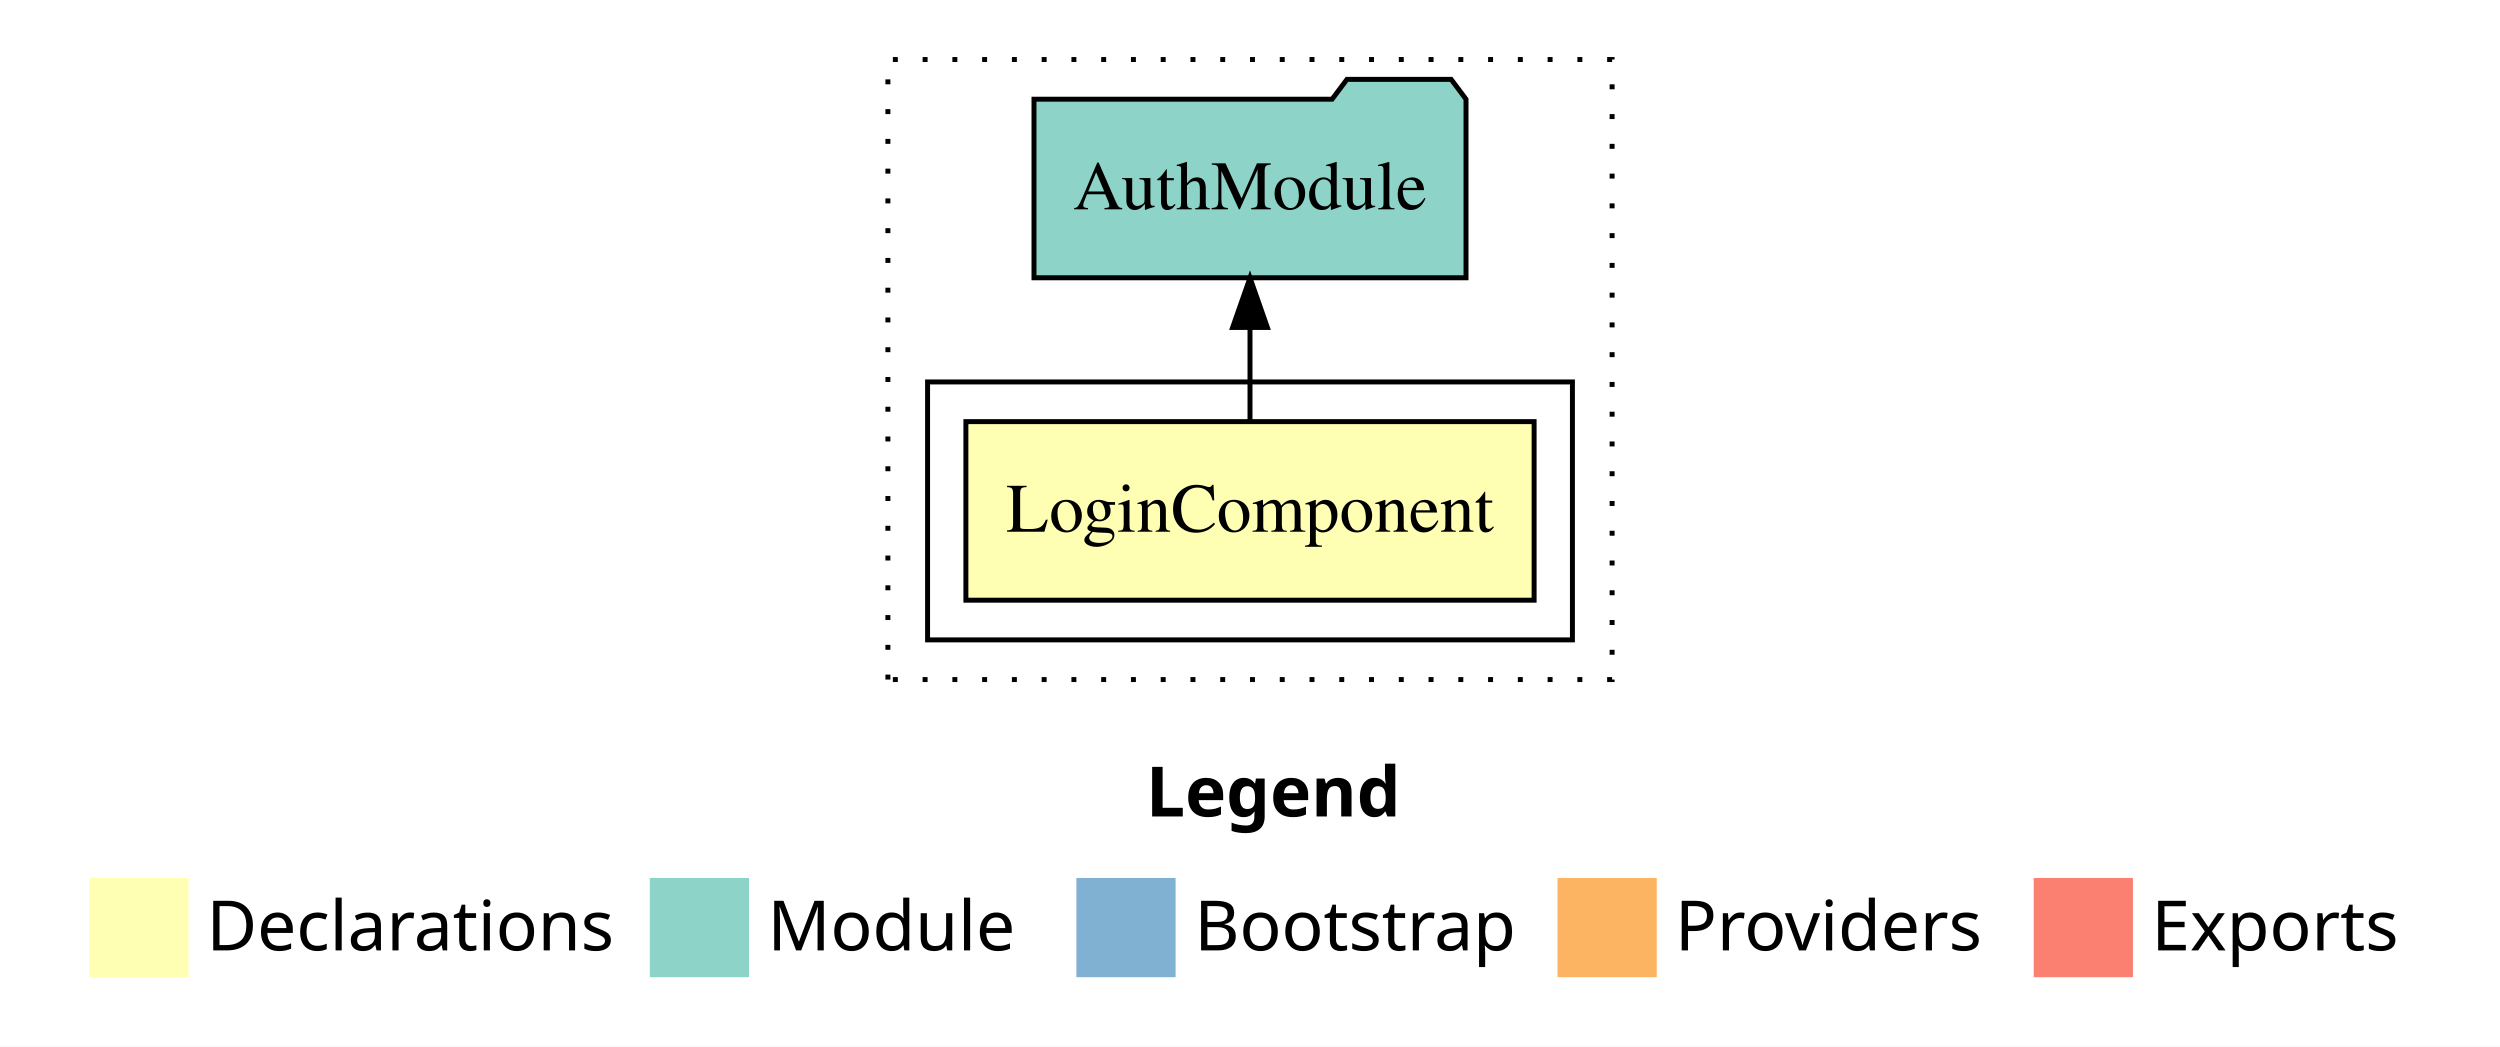
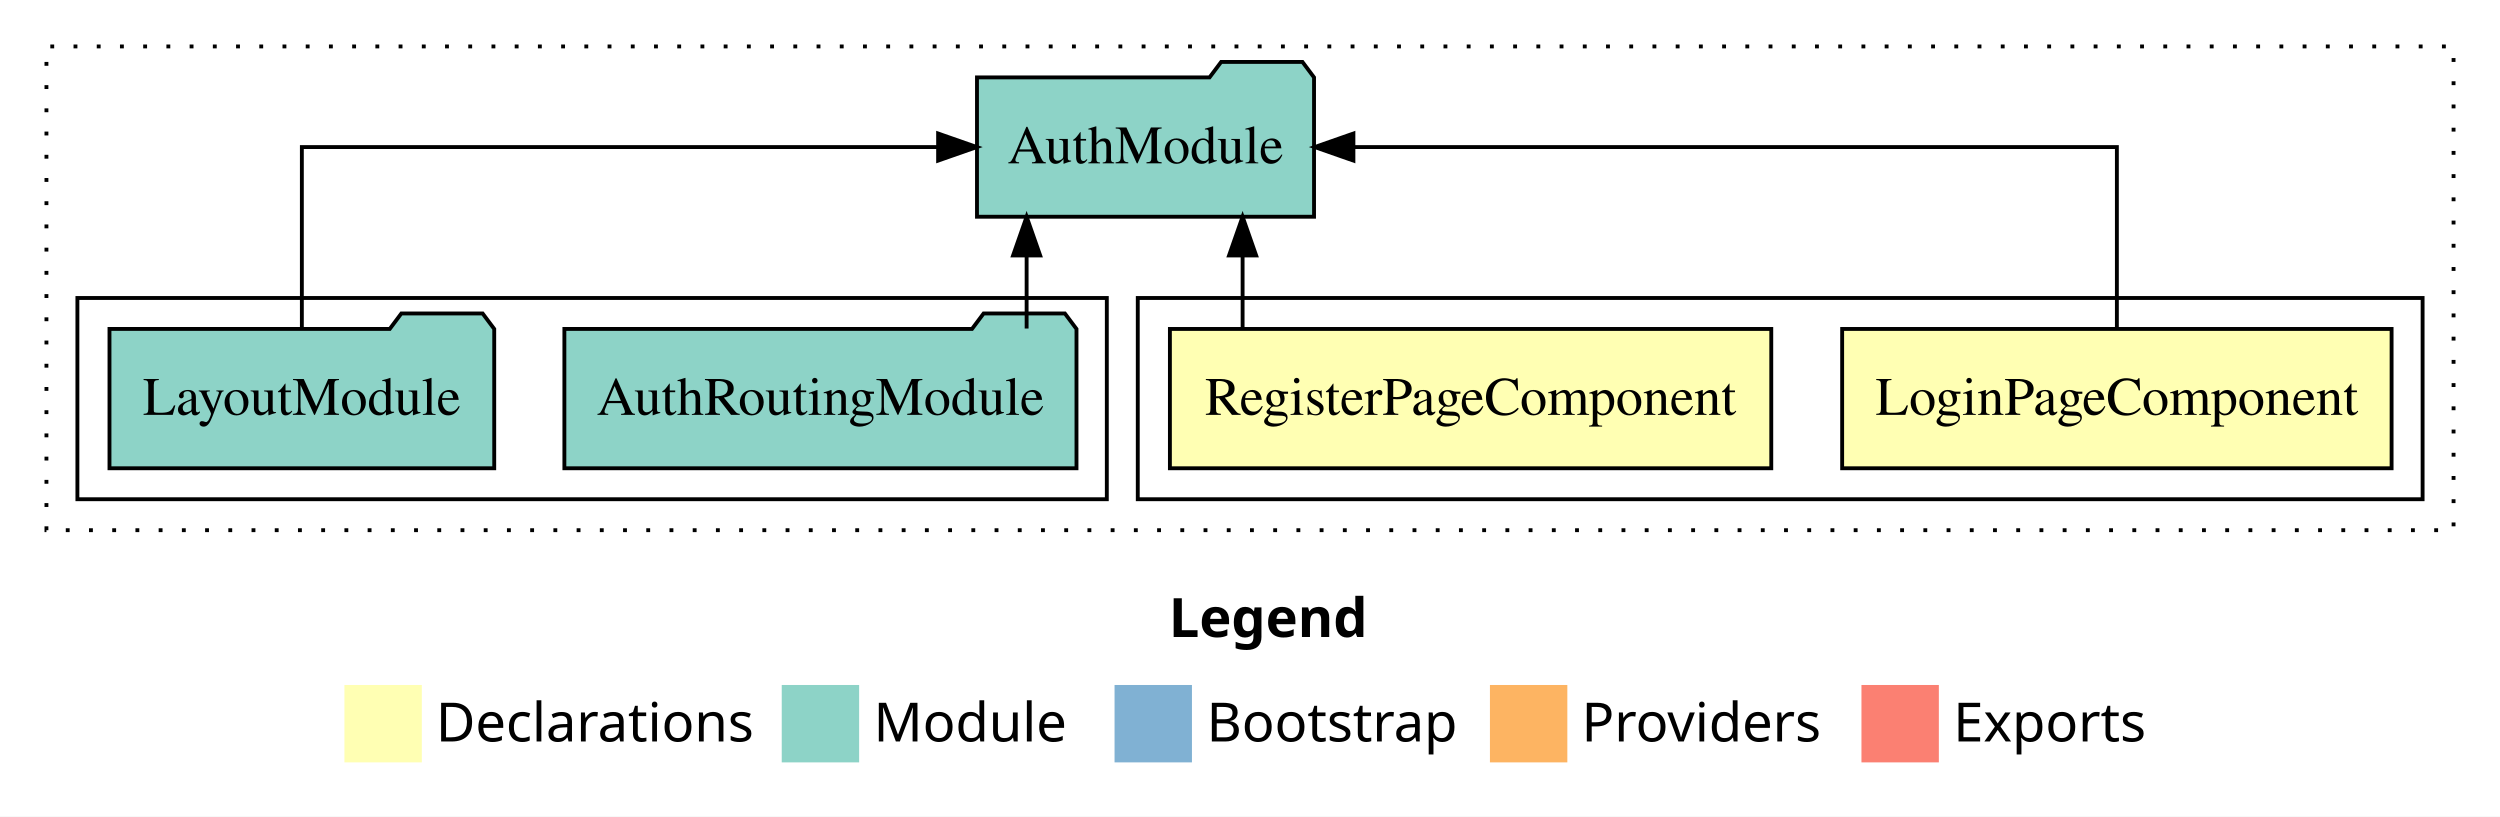
- <svg xmlns="http://www.w3.org/2000/svg" width="504pt" height="211pt" viewBox="0.00 0.00 504.00 211.00">
+ <svg xmlns="http://www.w3.org/2000/svg" width="646pt" height="211pt" viewBox="0.00 0.00 646.00 211.00">
  <g id="graph0" class="graph" transform="scale(1 1) rotate(0) translate(4 207)">
-     <polygon fill="#ffffff" stroke="transparent" points="-4,4 -4,-207 500,-207 500,4 -4,4" />
-     <text text-anchor="start" x="227.009" y="-42.4" font-family="sans-serif" font-weight="bold" font-size="14.00" fill="#000000">Legend</text>
-     <polygon fill="#ffffb3" stroke="transparent" points="14,-10 14,-30 34,-30 34,-10 14,-10" />
-     <text text-anchor="start" x="37.629" y="-15.4" font-family="sans-serif" font-size="14.00" fill="#000000">  Declarations</text>
-     <polygon fill="#8dd3c7" stroke="transparent" points="127,-10 127,-30 147,-30 147,-10 127,-10" />
-     <text text-anchor="start" x="150.725" y="-15.4" font-family="sans-serif" font-size="14.00" fill="#000000">  Module</text>
-     <polygon fill="#80b1d3" stroke="transparent" points="213,-10 213,-30 233,-30 233,-10 213,-10" />
-     <text text-anchor="start" x="236.781" y="-15.4" font-family="sans-serif" font-size="14.00" fill="#000000">  Bootstrap</text>
-     <polygon fill="#fdb462" stroke="transparent" points="310,-10 310,-30 330,-30 330,-10 310,-10" />
-     <text text-anchor="start" x="333.673" y="-15.4" font-family="sans-serif" font-size="14.00" fill="#000000">  Providers</text>
-     <polygon fill="#fb8072" stroke="transparent" points="406,-10 406,-30 426,-30 426,-10 406,-10" />
-     <text text-anchor="start" x="429.726" y="-15.4" font-family="sans-serif" font-size="14.00" fill="#000000">  Exports</text>
+     <polygon fill="#ffffff" stroke="transparent" points="-4,4 -4,-207 642,-207 642,4 -4,4" />
+     <text text-anchor="start" x="298.009" y="-42.4" font-family="sans-serif" font-weight="bold" font-size="14.00" fill="#000000">Legend</text>
+     <polygon fill="#ffffb3" stroke="transparent" points="85,-10 85,-30 105,-30 105,-10 85,-10" />
+     <text text-anchor="start" x="108.629" y="-15.4" font-family="sans-serif" font-size="14.00" fill="#000000">  Declarations</text>
+     <polygon fill="#8dd3c7" stroke="transparent" points="198,-10 198,-30 218,-30 218,-10 198,-10" />
+     <text text-anchor="start" x="221.725" y="-15.4" font-family="sans-serif" font-size="14.00" fill="#000000">  Module</text>
+     <polygon fill="#80b1d3" stroke="transparent" points="284,-10 284,-30 304,-30 304,-10 284,-10" />
+     <text text-anchor="start" x="307.781" y="-15.4" font-family="sans-serif" font-size="14.00" fill="#000000">  Bootstrap</text>
+     <polygon fill="#fdb462" stroke="transparent" points="381,-10 381,-30 401,-30 401,-10 381,-10" />
+     <text text-anchor="start" x="404.673" y="-15.4" font-family="sans-serif" font-size="14.00" fill="#000000">  Providers</text>
+     <polygon fill="#fb8072" stroke="transparent" points="477,-10 477,-30 497,-30 497,-10 477,-10" />
+     <text text-anchor="start" x="500.726" y="-15.4" font-family="sans-serif" font-size="14.00" fill="#000000">  Exports</text>
    <g id="clust1" class="cluster">
-       <polygon fill="none" stroke="#000000" stroke-dasharray="1,5" points="175,-70 175,-195 321,-195 321,-70 175,-70" />
+       <polygon fill="none" stroke="#000000" stroke-dasharray="1,5" points="8,-70 8,-195 630,-195 630,-70 8,-70" />
    </g>
    <g id="clust2" class="cluster">
-       <polygon fill="none" stroke="#000000" points="183,-78 183,-130 313,-130 313,-78 183,-78" />
+       <polygon fill="none" stroke="#000000" points="290,-78 290,-130 622,-130 622,-78 290,-78" />
+     </g>
+     <g id="clust5" class="cluster">
+       <polygon fill="none" stroke="#000000" points="16,-78 16,-130 282,-130 282,-78 16,-78" />
    </g>
    <g id="node1" class="node">
-       <polygon fill="#ffffb3" stroke="#000000" points="305.276,-122 190.724,-122 190.724,-86 305.276,-86 305.276,-122" />
-       <text text-anchor="middle" x="248" y="-99.8" font-family="Times,serif" font-size="14.00" fill="#000000">LoginComponent</text>
+       <polygon fill="#ffffb3" stroke="#000000" points="613.987,-122 472.013,-122 472.013,-86 613.987,-86 613.987,-122" />
+       <text text-anchor="middle" x="543" y="-99.8" font-family="Times,serif" font-size="14.00" fill="#000000">LoginPageComponent</text>
+     </g>
+     <g id="node3" class="node">
+       <polygon fill="#8dd3c7" stroke="#000000" points="335.548,-187 332.548,-191 311.548,-191 308.548,-187 248.452,-187 248.452,-151 335.548,-151 335.548,-187" />
+       <text text-anchor="middle" x="292" y="-164.8" font-family="Times,serif" font-size="14.00" fill="#000000">AuthModule</text>
+     </g>
+     <g id="edge1" class="edge">
+       <path fill="none" stroke="#000000" d="M543,-122.106C543,-141.339 543,-169 543,-169 543,-169 345.721,-169 345.721,-169" />
+       <polygon fill="#000000" stroke="#000000" points="345.721,-165.5 335.721,-169 345.721,-172.5 345.721,-165.5" />
    </g>
    <g id="node2" class="node">
-       <polygon fill="#8dd3c7" stroke="#000000" points="291.548,-187 288.548,-191 267.548,-191 264.548,-187 204.452,-187 204.452,-151 291.548,-151 291.548,-187" />
-       <text text-anchor="middle" x="248" y="-164.8" font-family="Times,serif" font-size="14.00" fill="#000000">AuthModule</text>
+       <polygon fill="#ffffb3" stroke="#000000" points="453.697,-122 298.303,-122 298.303,-86 453.697,-86 453.697,-122" />
+       <text text-anchor="middle" x="376" y="-99.8" font-family="Times,serif" font-size="14.00" fill="#000000">RegisterPageComponent</text>
    </g>
-     <g id="edge1" class="edge">
-       <path fill="none" stroke="#000000" d="M248,-122.106C248,-122.106 248,-140.991 248,-140.991" />
-       <polygon fill="#000000" stroke="#000000" points="244.5,-140.991 248,-150.991 251.5,-140.991 244.5,-140.991" />
+     <g id="edge2" class="edge">
+       <path fill="none" stroke="#000000" d="M317.088,-122.106C317.088,-122.106 317.088,-140.991 317.088,-140.991" />
+       <polygon fill="#000000" stroke="#000000" points="313.588,-140.991 317.088,-150.991 320.588,-140.991 313.588,-140.991" />
+     </g>
+     <g id="node4" class="node">
+       <polygon fill="#8dd3c7" stroke="#000000" points="274.165,-122 271.165,-126 250.165,-126 247.165,-122 141.835,-122 141.835,-86 274.165,-86 274.165,-122" />
+       <text text-anchor="middle" x="208" y="-99.8" font-family="Times,serif" font-size="14.00" fill="#000000">AuthRoutingModule</text>
+     </g>
+     <g id="edge3" class="edge">
+       <path fill="none" stroke="#000000" d="M261.279,-122.106C261.279,-122.106 261.279,-140.991 261.279,-140.991" />
+       <polygon fill="#000000" stroke="#000000" points="257.779,-140.991 261.279,-150.991 264.779,-140.991 257.779,-140.991" />
+     </g>
+     <g id="node5" class="node">
+       <polygon fill="#8dd3c7" stroke="#000000" points="123.708,-122 120.708,-126 99.708,-126 96.708,-122 24.292,-122 24.292,-86 123.708,-86 123.708,-122" />
+       <text text-anchor="middle" x="74" y="-99.8" font-family="Times,serif" font-size="14.00" fill="#000000">LayoutModule</text>
+     </g>
+     <g id="edge4" class="edge">
+       <path fill="none" stroke="#000000" d="M74,-122.106C74,-141.339 74,-169 74,-169 74,-169 238.408,-169 238.408,-169" />
+       <polygon fill="#000000" stroke="#000000" points="238.408,-172.5 248.408,-169 238.408,-165.5 238.408,-172.5" />
    </g>
  </g>
</svg>
